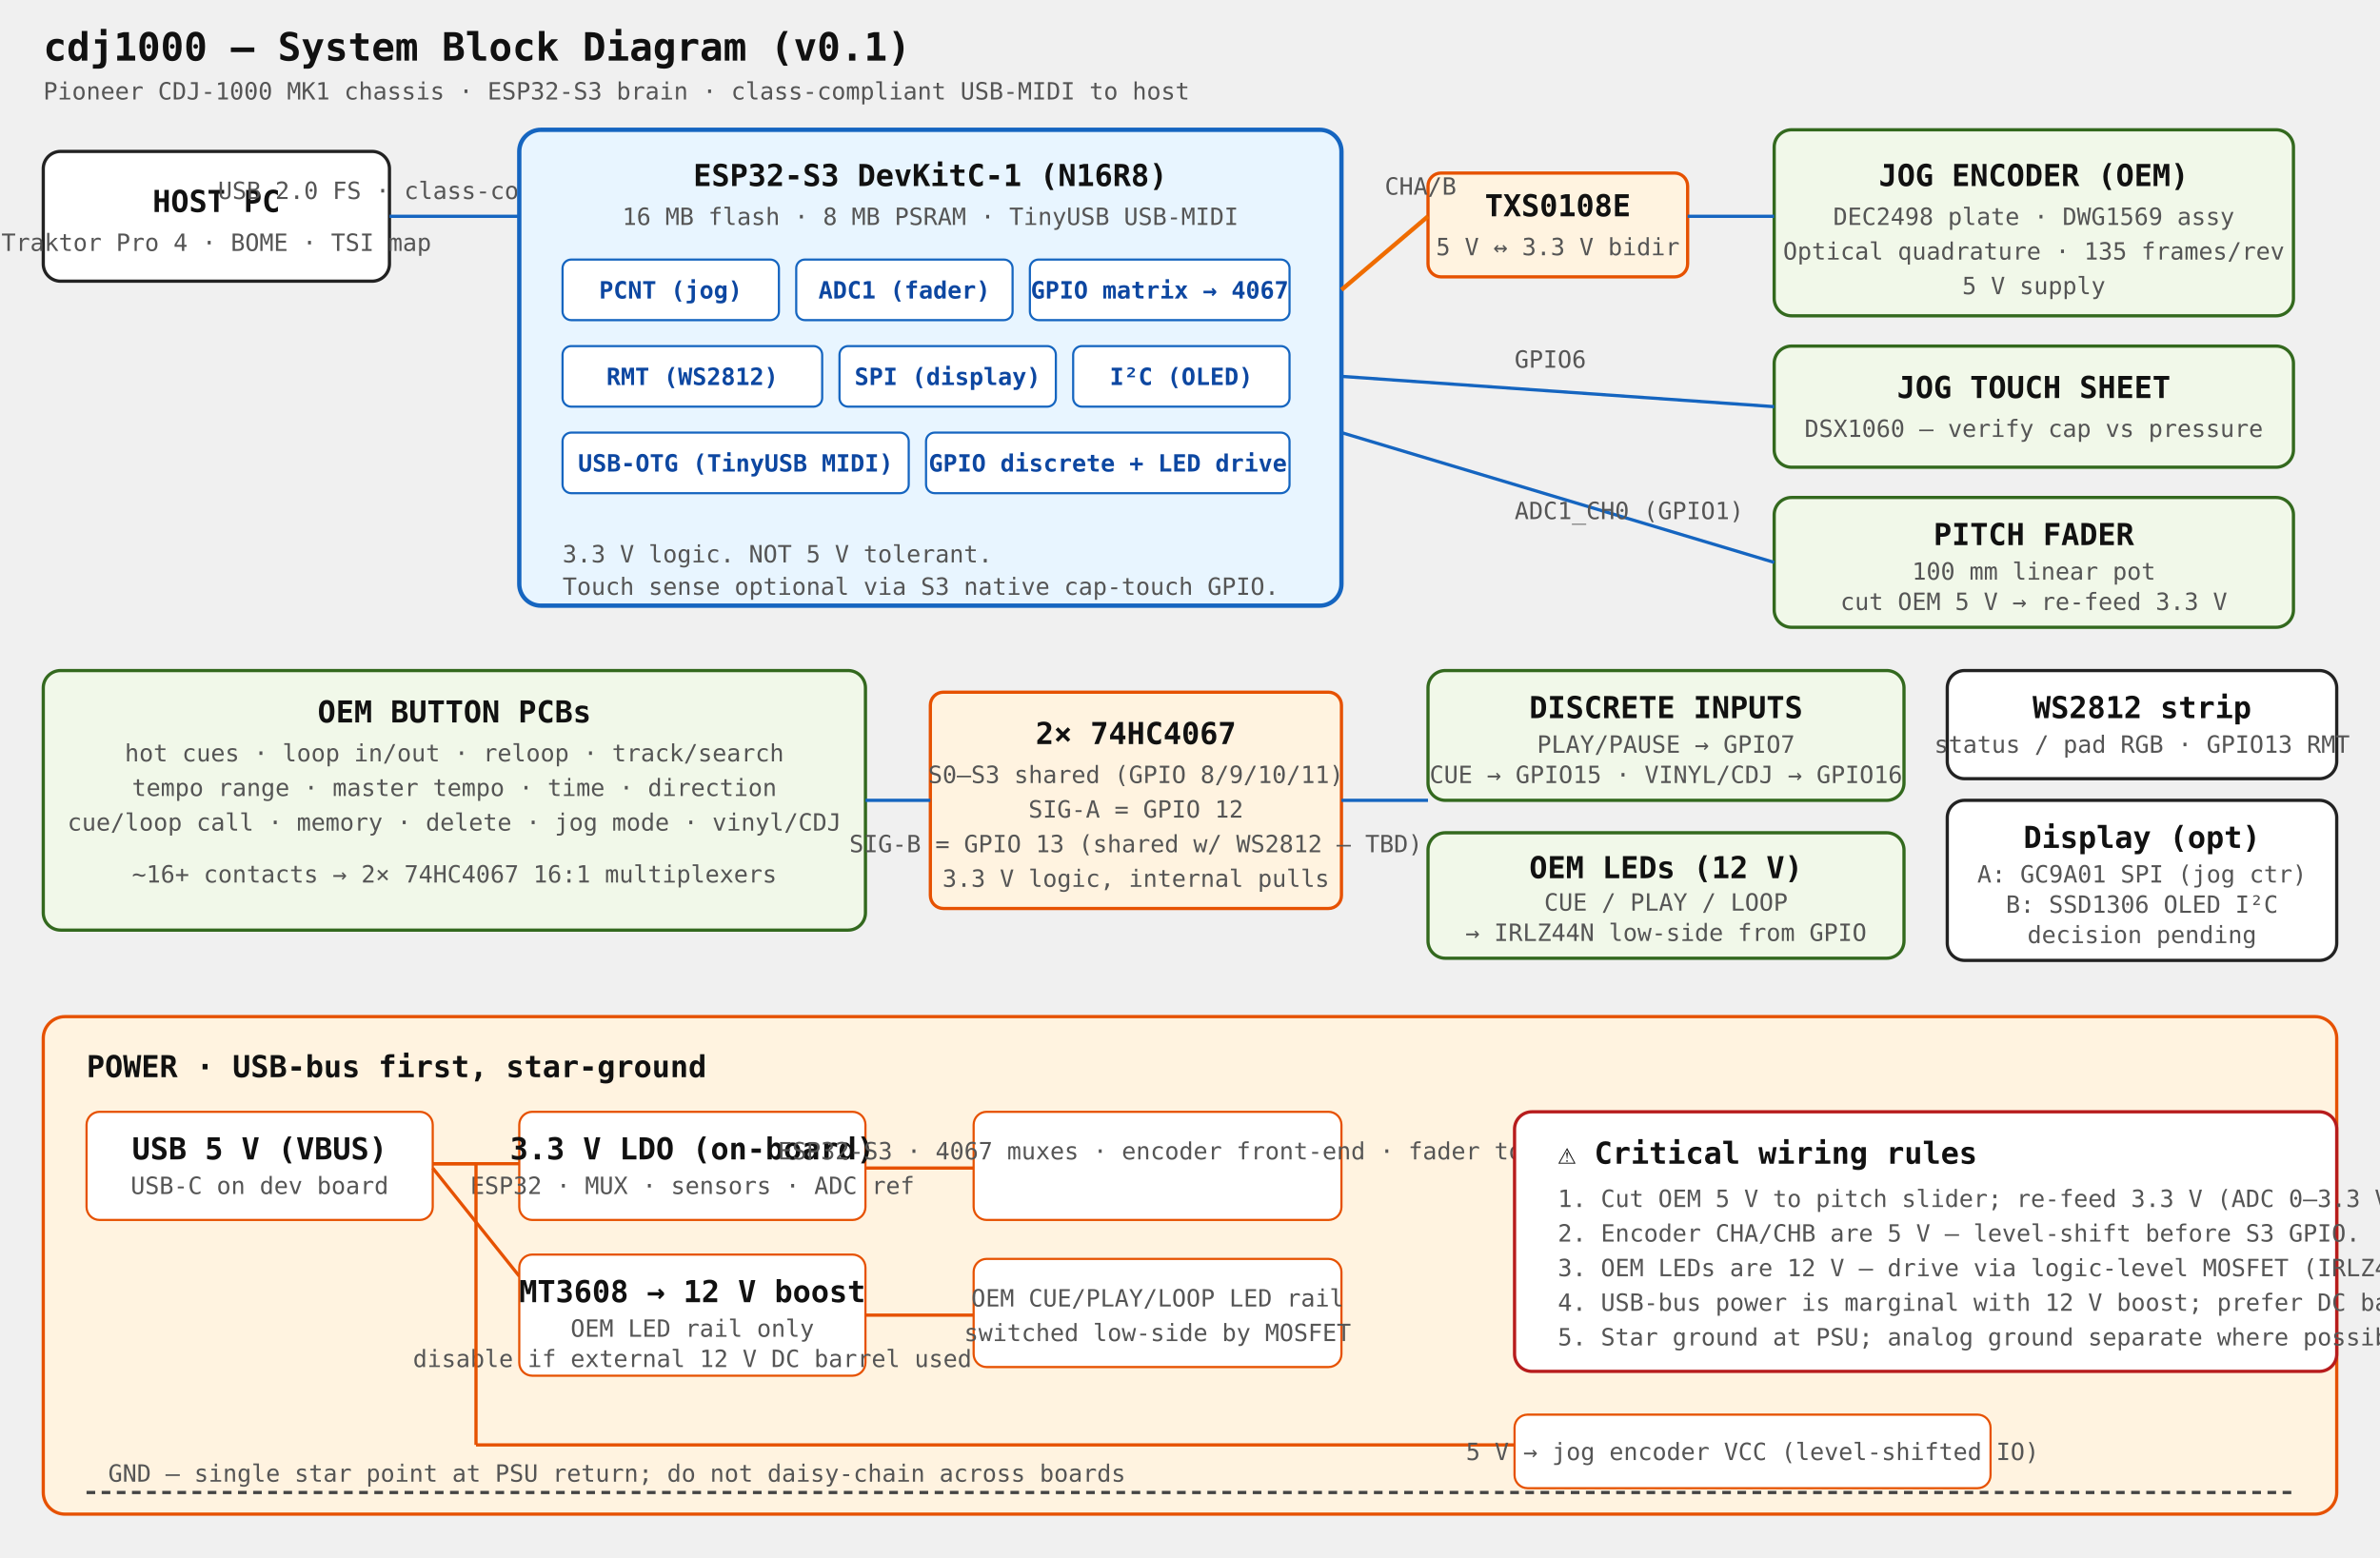
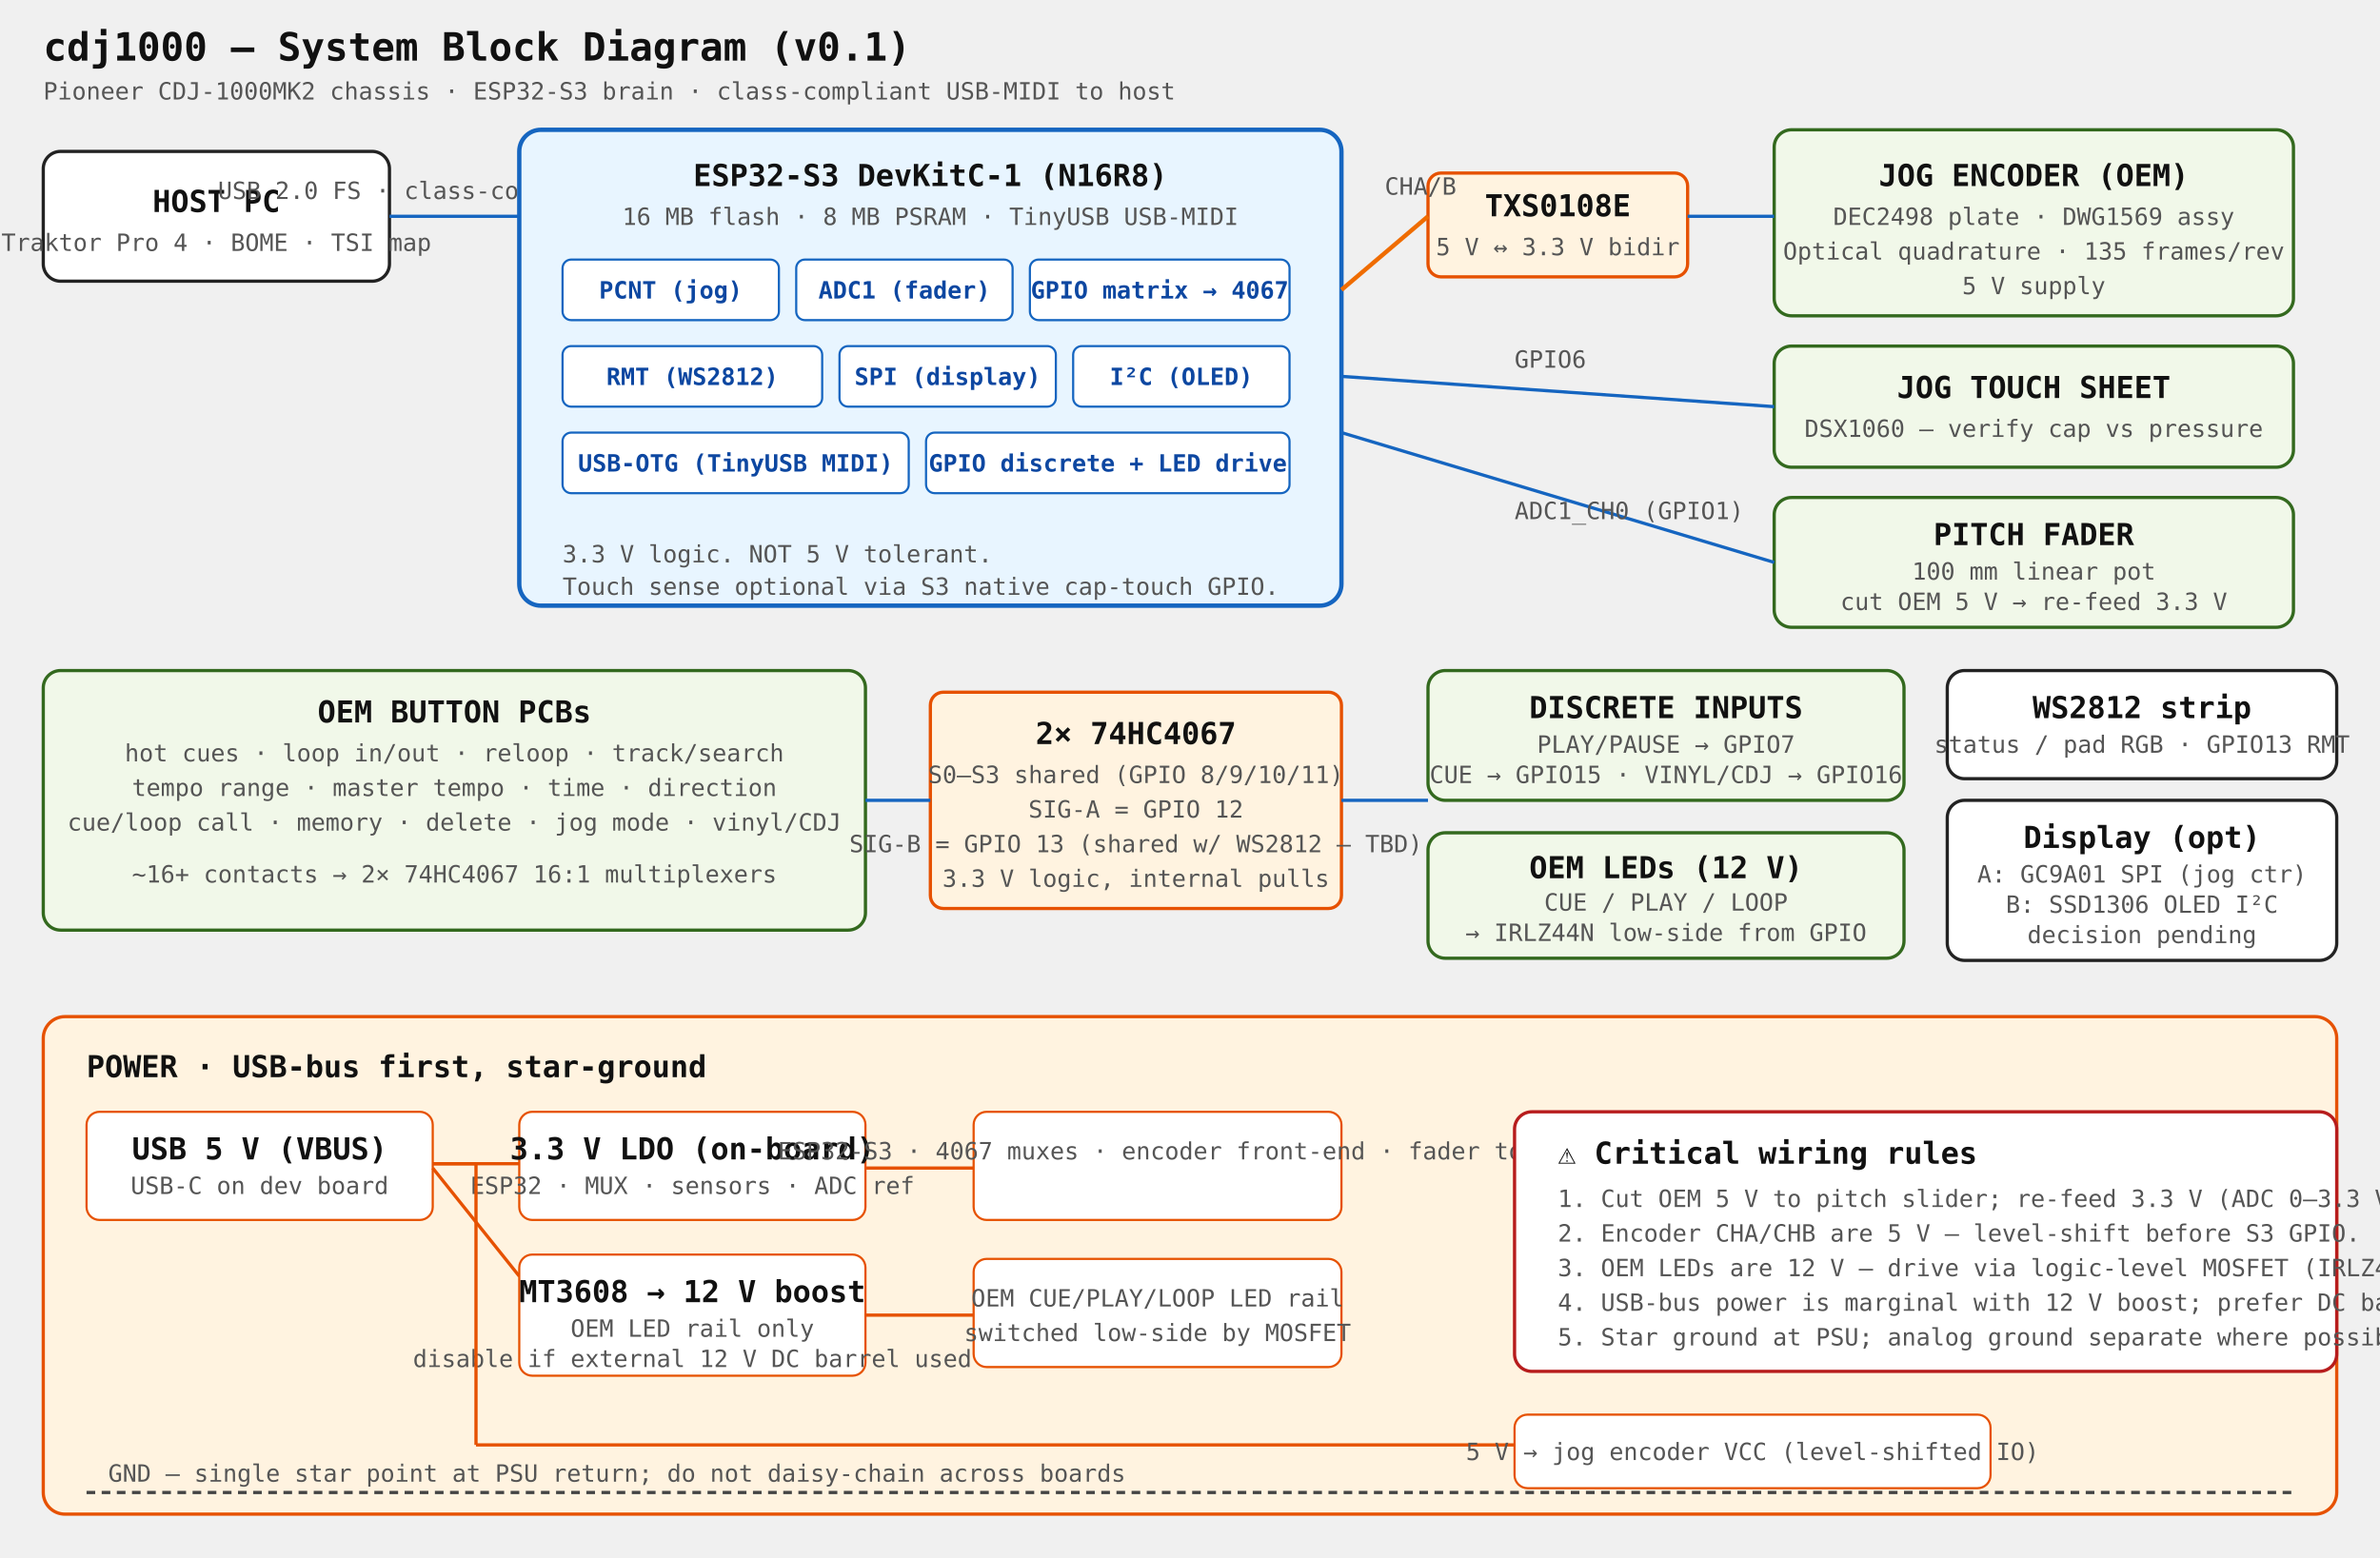
<svg xmlns="http://www.w3.org/2000/svg" viewBox="0 0 1100 720" font-family="ui-monospace, Menlo, Consolas, monospace" font-size="13">
  <style>
    .blk { fill:#fff; stroke:#222; stroke-width:1.5; }
    .esp { fill:#e8f5ff; stroke:#1565c0; stroke-width:2; }
    .pwr { fill:#fff3e0; stroke:#e65100; stroke-width:1.5; }
    .oem { fill:#f1f8e9; stroke:#33691e; stroke-width:1.5; }
    .lbl { fill:#222; }
    .lbl-w { fill:#fff; font-weight:700; }
    .pin { fill:#0d47a1; font-weight:600; }
    .sig { stroke:#1565c0; stroke-width:1.5; fill:none; }
    .pwr-l { stroke:#e65100; stroke-width:1.5; fill:none; }
    .gnd-l { stroke:#444; stroke-width:1.5; stroke-dasharray:4,3; fill:none; }
    .ls { stroke:#ef6c00; stroke-width:2; fill:none; }
    .title { font-size:18px; font-weight:700; fill:#111; }
    .h { font-size:14px; font-weight:700; fill:#111; }
    .note { font-size:11px; fill:#555; }
  </style>
  <text x="20" y="28" class="title">cdj1000 — System Block Diagram (v0.1)</text>
-   <text x="20" y="46" class="note">Pioneer CDJ-1000 MK1 chassis · ESP32-S3 brain · class-compliant USB-MIDI to host</text>
+   <text x="20" y="46" class="note">Pioneer CDJ-1000MK2 chassis · ESP32-S3 brain · class-compliant USB-MIDI to host</text>
  <rect x="20" y="70" width="160" height="60" rx="8" class="blk" />
  <text x="100" y="98" text-anchor="middle" class="h">HOST PC</text>
  <text x="100" y="116" text-anchor="middle" class="note">Traktor Pro 4 · BOME · TSI map</text>
  <line x1="180" y1="100" x2="240" y2="100" class="sig" />
  <text x="210" y="92" text-anchor="middle" class="note">USB 2.0 FS · class-compliant MIDI</text>
  <rect x="240" y="60" width="380" height="220" rx="10" class="esp" />
  <text x="430" y="86" text-anchor="middle" class="h" fill="#0d47a1">ESP32-S3 DevKitC-1 (N16R8)</text>
  <text x="430" y="104" text-anchor="middle" class="note">16 MB flash · 8 MB PSRAM · TinyUSB USB-MIDI</text>
  <g font-size="11">
    <rect x="260" y="120" width="100" height="28" rx="4" fill="#fff" stroke="#1565c0" />
    <text x="310" y="138" text-anchor="middle" class="pin">PCNT (jog)</text>
    <rect x="368" y="120" width="100" height="28" rx="4" fill="#fff" stroke="#1565c0" />
    <text x="418" y="138" text-anchor="middle" class="pin">ADC1 (fader)</text>
    <rect x="476" y="120" width="120" height="28" rx="4" fill="#fff" stroke="#1565c0" />
    <text x="536" y="138" text-anchor="middle" class="pin">GPIO matrix → 4067</text>
    <rect x="260" y="160" width="120" height="28" rx="4" fill="#fff" stroke="#1565c0" />
    <text x="320" y="178" text-anchor="middle" class="pin">RMT (WS2812)</text>
    <rect x="388" y="160" width="100" height="28" rx="4" fill="#fff" stroke="#1565c0" />
    <text x="438" y="178" text-anchor="middle" class="pin">SPI (display)</text>
    <rect x="496" y="160" width="100" height="28" rx="4" fill="#fff" stroke="#1565c0" />
    <text x="546" y="178" text-anchor="middle" class="pin">I²C (OLED)</text>
    <rect x="260" y="200" width="160" height="28" rx="4" fill="#fff" stroke="#1565c0" />
    <text x="340" y="218" text-anchor="middle" class="pin">USB-OTG (TinyUSB MIDI)</text>
    <rect x="428" y="200" width="168" height="28" rx="4" fill="#fff" stroke="#1565c0" />
    <text x="512" y="218" text-anchor="middle" class="pin">GPIO discrete + LED drive</text>
  </g>
  <text x="260" y="260" class="note">3.3 V logic. NOT 5 V tolerant.</text>
  <text x="260" y="275" class="note">Touch sense optional via S3 native cap-touch GPIO.</text>
  <rect x="660" y="80" width="120" height="48" rx="6" class="pwr" />
  <text x="720" y="100" text-anchor="middle" class="h" fill="#e65100">TXS0108E</text>
  <text x="720" y="118" text-anchor="middle" class="note">5 V ↔ 3.3 V bidir</text>
  <rect x="820" y="60" width="240" height="86" rx="8" class="oem" />
  <text x="940" y="86" text-anchor="middle" class="h" fill="#33691e">JOG ENCODER (OEM)</text>
  <text x="940" y="104" text-anchor="middle" class="note">DEC2498 plate · DWG1569 assy</text>
  <text x="940" y="120" text-anchor="middle" class="note">Optical quadrature · 135 frames/rev</text>
  <text x="940" y="136" text-anchor="middle" class="note">5 V supply</text>
  <line x1="620" y1="134" x2="660" y2="100" class="ls" />
  <text x="640" y="90" class="note">CHA/B</text>
  <line x1="780" y1="100" x2="820" y2="100" class="sig" />
  <rect x="820" y="160" width="240" height="56" rx="8" class="oem" />
  <text x="940" y="184" text-anchor="middle" class="h" fill="#33691e">JOG TOUCH SHEET</text>
  <text x="940" y="202" text-anchor="middle" class="note">DSX1060 — verify cap vs pressure</text>
  <line x1="620" y1="174" x2="820" y2="188" class="sig" />
  <text x="700" y="170" class="note">GPIO6</text>
  <rect x="820" y="230" width="240" height="60" rx="8" class="oem" />
  <text x="940" y="252" text-anchor="middle" class="h" fill="#33691e">PITCH FADER</text>
  <text x="940" y="268" text-anchor="middle" class="note">100 mm linear pot</text>
  <text x="940" y="282" text-anchor="middle" class="note">cut OEM 5 V → re-feed 3.3 V</text>
  <line x1="620" y1="200" x2="820" y2="260" class="sig" />
  <text x="700" y="240" class="note">ADC1_CH0 (GPIO1)</text>
  <rect x="20" y="310" width="380" height="120" rx="8" class="oem" />
  <text x="210" y="334" text-anchor="middle" class="h" fill="#33691e">OEM BUTTON PCBs</text>
  <text x="210" y="352" text-anchor="middle" class="note">hot cues · loop in/out · reloop · track/search</text>
  <text x="210" y="368" text-anchor="middle" class="note">tempo range · master tempo · time · direction</text>
  <text x="210" y="384" text-anchor="middle" class="note">cue/loop call · memory · delete · jog mode · vinyl/CDJ</text>
  <text x="210" y="408" text-anchor="middle" class="note">~16+ contacts → 2× 74HC4067 16:1 multiplexers</text>
  <rect x="430" y="320" width="190" height="100" rx="6" class="pwr" />
  <text x="525" y="344" text-anchor="middle" class="h" fill="#e65100">2× 74HC4067</text>
  <text x="525" y="362" text-anchor="middle" class="note">S0–S3 shared (GPIO 8/9/10/11)</text>
  <text x="525" y="378" text-anchor="middle" class="note">SIG-A = GPIO 12</text>
  <text x="525" y="394" text-anchor="middle" class="note">SIG-B = GPIO 13 (shared w/ WS2812 — TBD)</text>
  <text x="525" y="410" text-anchor="middle" class="note">3.3 V logic, internal pulls</text>
  <line x1="400" y1="370" x2="430" y2="370" class="sig" />
  <line x1="620" y1="370" x2="660" y2="370" class="sig" />
  <rect x="660" y="310" width="220" height="60" rx="8" class="oem" />
  <text x="770" y="332" text-anchor="middle" class="h" fill="#33691e">DISCRETE INPUTS</text>
  <text x="770" y="348" text-anchor="middle" class="note">PLAY/PAUSE → GPIO7</text>
  <text x="770" y="362" text-anchor="middle" class="note">CUE → GPIO15 · VINYL/CDJ → GPIO16</text>
  <rect x="660" y="385" width="220" height="58" rx="8" class="oem" />
  <text x="770" y="406" text-anchor="middle" class="h" fill="#33691e">OEM LEDs (12 V)</text>
  <text x="770" y="421" text-anchor="middle" class="note">CUE / PLAY / LOOP</text>
  <text x="770" y="435" text-anchor="middle" class="note">→ IRLZ44N low-side from GPIO</text>
  <rect x="900" y="310" width="180" height="50" rx="8" class="blk" />
  <text x="990" y="332" text-anchor="middle" class="h">WS2812 strip</text>
  <text x="990" y="348" text-anchor="middle" class="note">status / pad RGB · GPIO13 RMT</text>
  <rect x="900" y="370" width="180" height="74" rx="8" class="blk" />
  <text x="990" y="392" text-anchor="middle" class="h">Display (opt)</text>
  <text x="990" y="408" text-anchor="middle" class="note">A: GC9A01 SPI (jog ctr)</text>
  <text x="990" y="422" text-anchor="middle" class="note">B: SSD1306 OLED I²C</text>
  <text x="990" y="436" text-anchor="middle" class="note">decision pending</text>
  <rect x="20" y="470" width="1060" height="230" rx="10" class="pwr" />
  <text x="40" y="498" class="h" fill="#e65100">POWER · USB-bus first, star-ground</text>
  <rect x="40" y="514" width="160" height="50" rx="6" fill="#fff" stroke="#e65100" />
  <text x="120" y="536" text-anchor="middle" class="h">USB 5 V (VBUS)</text>
  <text x="120" y="552" text-anchor="middle" class="note">USB-C on dev board</text>
  <line x1="200" y1="538" x2="240" y2="538" class="pwr-l" />
  <rect x="240" y="514" width="160" height="50" rx="6" fill="#fff" stroke="#e65100" />
  <text x="320" y="536" text-anchor="middle" class="h">3.3 V LDO (on-board)</text>
  <text x="320" y="552" text-anchor="middle" class="note">ESP32 · MUX · sensors · ADC ref</text>
  <line x1="200" y1="540" x2="240" y2="590" class="pwr-l" />
  <rect x="240" y="580" width="160" height="56" rx="6" fill="#fff" stroke="#e65100" />
  <text x="320" y="602" text-anchor="middle" class="h">MT3608 → 12 V boost</text>
  <text x="320" y="618" text-anchor="middle" class="note">OEM LED rail only</text>
  <text x="320" y="632" text-anchor="middle" class="note">disable if external 12 V DC barrel used</text>
  <line x1="400" y1="540" x2="450" y2="540" class="pwr-l" />
  <rect x="450" y="514" width="170" height="50" rx="6" fill="#fff" stroke="#e65100" />
  <text x="535" y="536" text-anchor="middle" class="note">ESP32-S3 · 4067 muxes · encoder front-end · fader top</text>
  <line x1="400" y1="608" x2="450" y2="608" class="pwr-l" />
  <rect x="450" y="582" width="170" height="50" rx="6" fill="#fff" stroke="#e65100" />
  <text x="535" y="604" text-anchor="middle" class="note">OEM CUE/PLAY/LOOP LED rail</text>
  <text x="535" y="620" text-anchor="middle" class="note">switched low-side by MOSFET</text>
  <line x1="200" y1="538" x2="220" y2="538" class="pwr-l" />
  <line x1="220" y1="538" x2="220" y2="668" class="pwr-l" />
  <line x1="220" y1="668" x2="700" y2="668" class="pwr-l" />
  <rect x="700" y="654" width="220" height="34" rx="6" fill="#fff" stroke="#e65100" />
  <text x="810" y="675" text-anchor="middle" class="note">5 V → jog encoder VCC (level-shifted IO)</text>
  <line x1="40" y1="690" x2="1060" y2="690" class="gnd-l" />
  <text x="50" y="685" class="note">GND — single star point at PSU return; do not daisy-chain across boards</text>
  <rect x="700" y="514" width="380" height="120" rx="8" fill="#fff" stroke="#b71c1c" stroke-width="1.5" />
  <text x="720" y="538" class="h" fill="#b71c1c">⚠ Critical wiring rules</text>
  <text x="720" y="558" class="note">1. Cut OEM 5 V to pitch slider; re-feed 3.3 V (ADC 0–3.3 V only).</text>
  <text x="720" y="574" class="note">2. Encoder CHA/CHB are 5 V — level-shift before S3 GPIO.</text>
  <text x="720" y="590" class="note">3. OEM LEDs are 12 V — drive via logic-level MOSFET (IRLZ44N).</text>
  <text x="720" y="606" class="note">4. USB-bus power is marginal with 12 V boost; prefer DC barrel if LEDs always-on.</text>
  <text x="720" y="622" class="note">5. Star ground at PSU; analog ground separate where possible.</text>
</svg>
